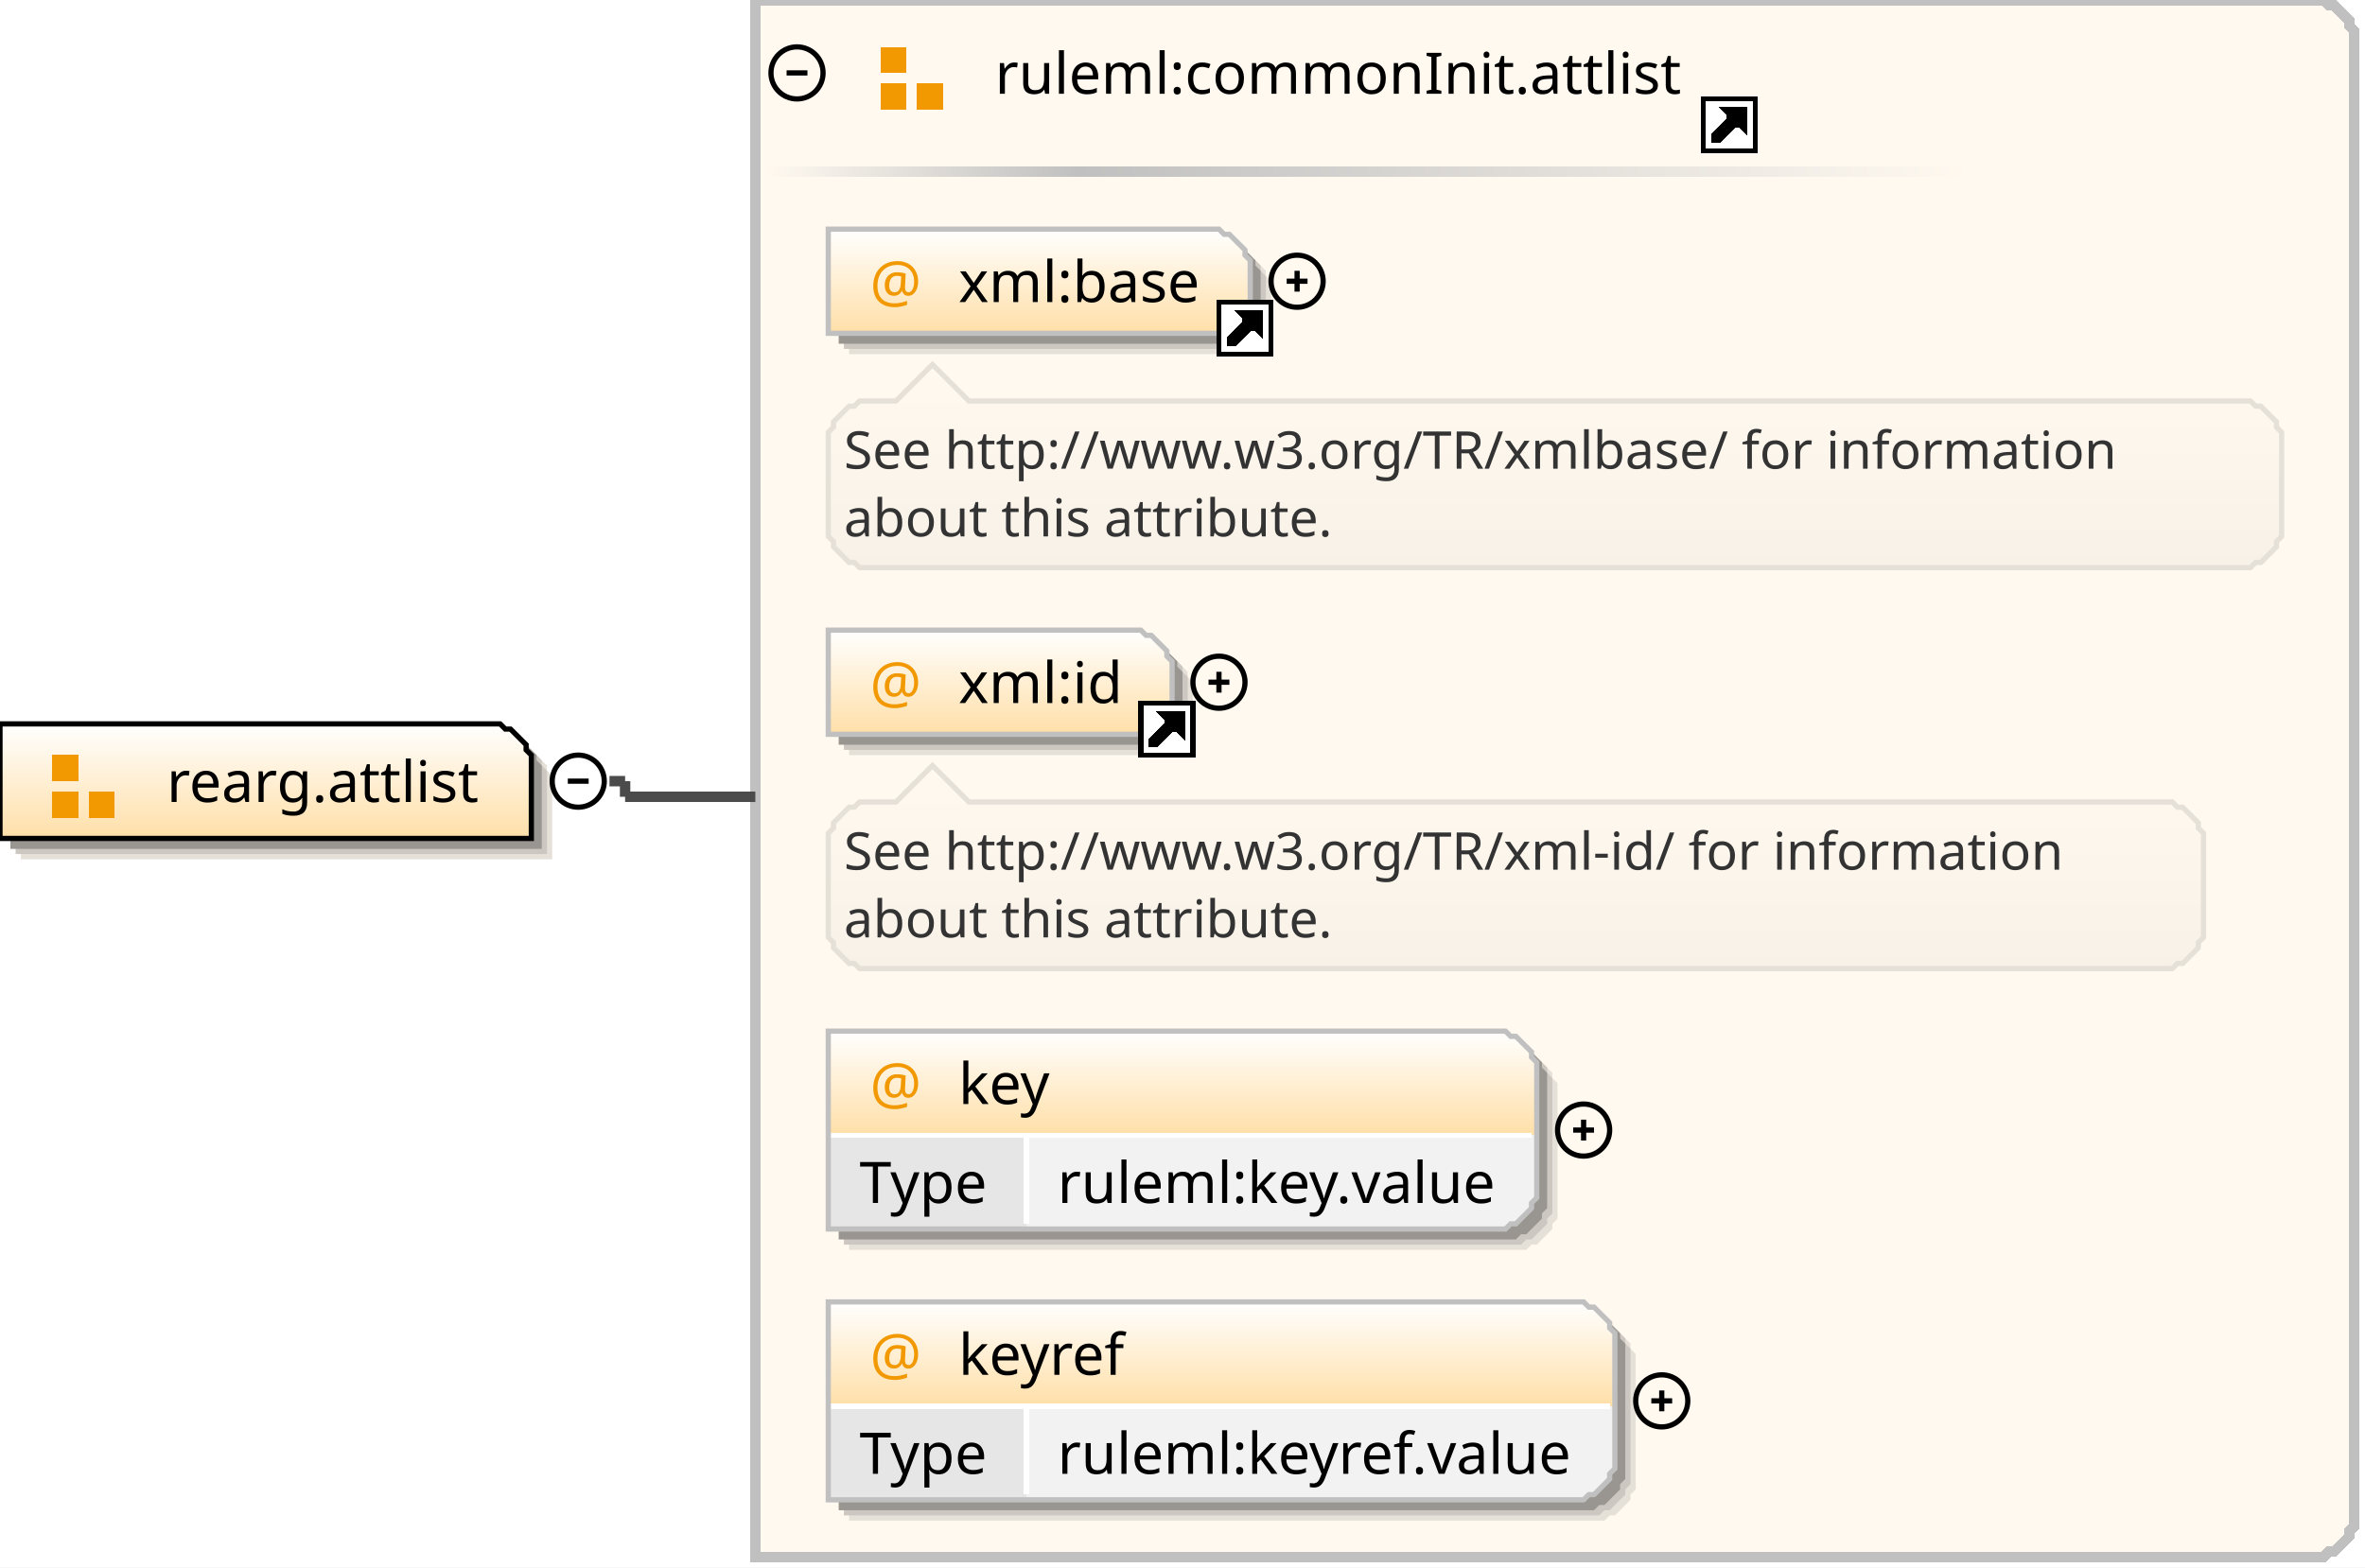
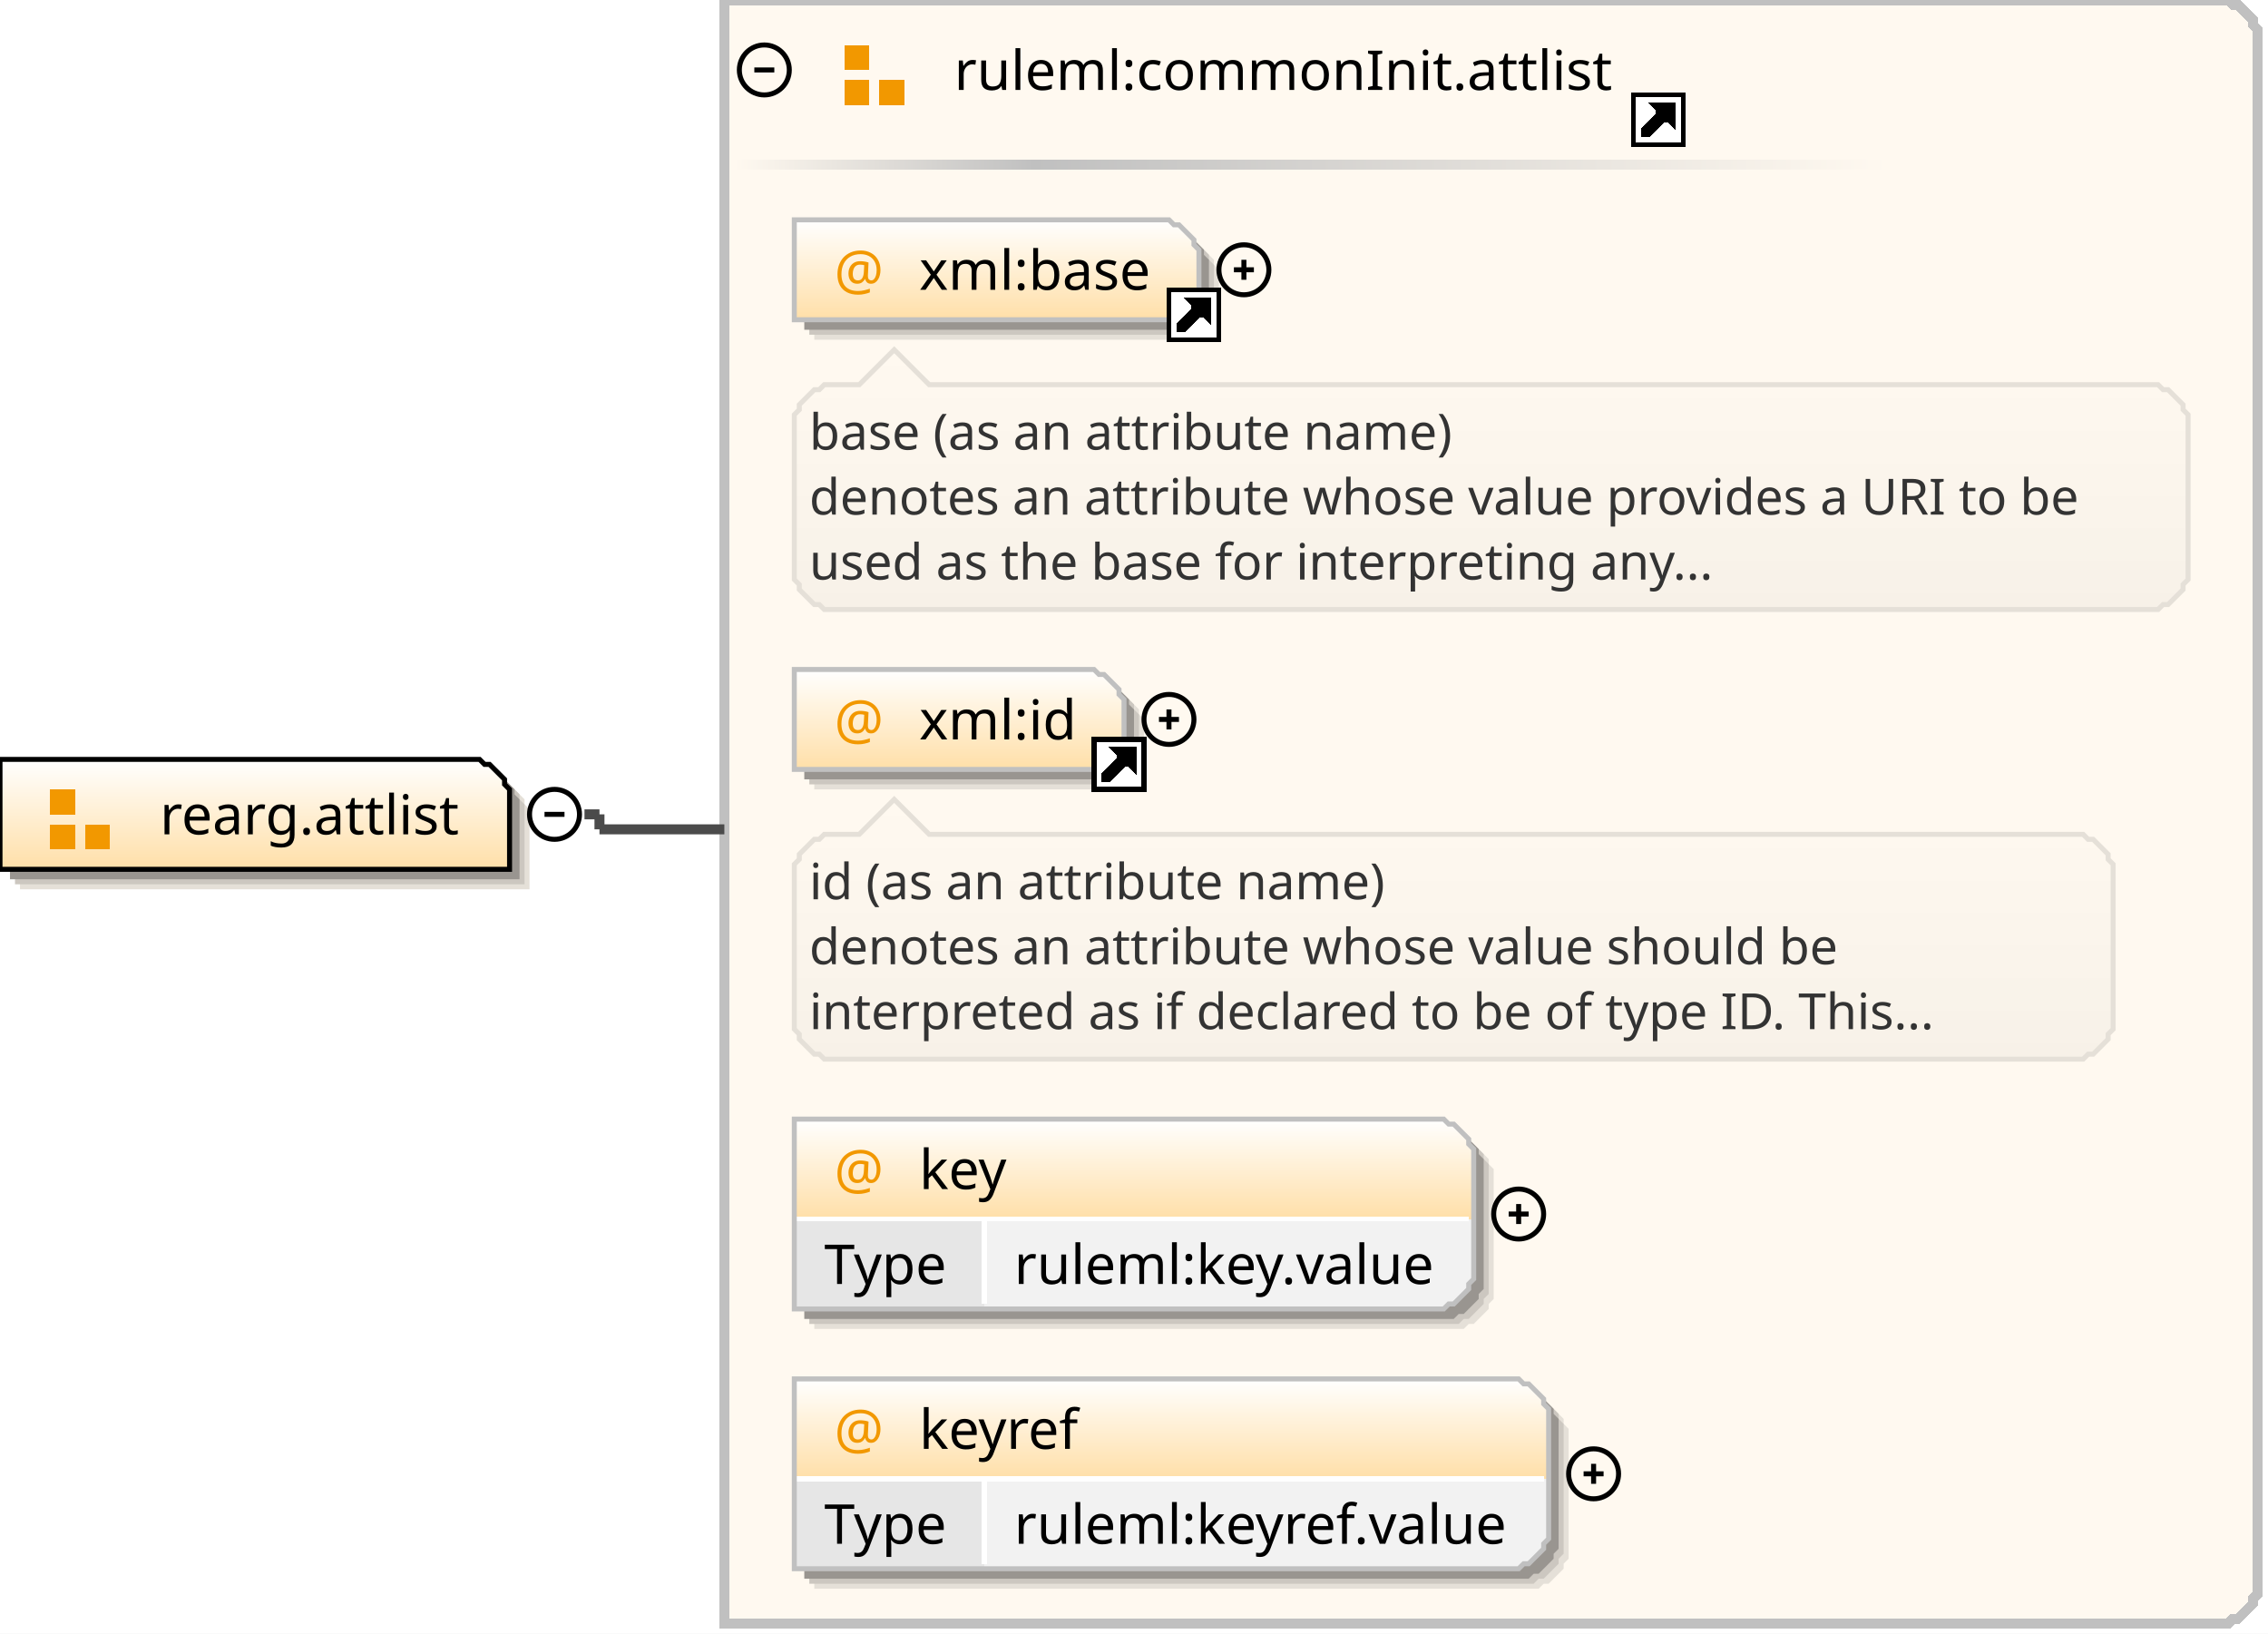
- <svg xmlns="http://www.w3.org/2000/svg" color-interpolation="auto" color-rendering="auto" fill="black" fill-opacity="1" font-family="'Dialog'" font-size="12" font-style="normal" font-weight="normal" height="301" image-rendering="auto" shape-rendering="auto" stroke="black" stroke-dasharray="none" stroke-dashoffset="0" stroke-linecap="square" stroke-linejoin="miter" stroke-miterlimit="10" stroke-opacity="1" stroke-width="1" text-rendering="auto" width="454">
+ <svg xmlns="http://www.w3.org/2000/svg" color-interpolation="auto" color-rendering="auto" fill="black" fill-opacity="1" font-family="'Dialog'" font-size="12" font-style="normal" font-weight="normal" height="327" image-rendering="auto" shape-rendering="auto" stroke="black" stroke-dasharray="none" stroke-dashoffset="0" stroke-linecap="square" stroke-linejoin="miter" stroke-miterlimit="10" stroke-opacity="1" stroke-width="1" text-rendering="auto" width="454">
  <defs id="genericDefs" />
  <g>
    <defs id="defs1">
-       <linearGradient gradientUnits="userSpaceOnUse" id="linearGradient1" spreadMethod="pad" x1="0" x2="0" y1="139" y2="161">
+       <linearGradient gradientUnits="userSpaceOnUse" id="linearGradient1" spreadMethod="pad" x1="0" x2="0" y1="152" y2="174">
        <stop offset="0%" stop-color="white" stop-opacity="1" />
        <stop offset="100%" stop-color="rgb(255,223,168)" stop-opacity="1" />
      </linearGradient>
      <linearGradient gradientUnits="userSpaceOnUse" id="linearGradient2" spreadMethod="pad" x1="207" x2="378" y1="32" y2="32">
        <stop offset="0%" stop-color="silver" stop-opacity="1" />
        <stop offset="100%" stop-color="rgb(255,249,240)" stop-opacity="1" />
      </linearGradient>
      <linearGradient gradientUnits="userSpaceOnUse" id="linearGradient3" spreadMethod="pad" x1="147" x2="207" y1="32" y2="32">
        <stop offset="0%" stop-color="rgb(255,249,240)" stop-opacity="1" />
        <stop offset="100%" stop-color="silver" stop-opacity="1" />
      </linearGradient>
      <linearGradient gradientUnits="userSpaceOnUse" id="linearGradient4" spreadMethod="pad" x1="159" x2="159" y1="44" y2="64">
        <stop offset="0%" stop-color="white" stop-opacity="1" />
        <stop offset="100%" stop-color="rgb(255,223,168)" stop-opacity="1" />
      </linearGradient>
-       <linearGradient gradientUnits="userSpaceOnUse" id="linearGradient5" spreadMethod="pad" x1="159" x2="159" y1="70" y2="109">
+       <linearGradient gradientUnits="userSpaceOnUse" id="linearGradient5" spreadMethod="pad" x1="159" x2="159" y1="70" y2="122">
        <stop offset="0%" stop-color="rgb(255,249,240)" stop-opacity="1" />
        <stop offset="100%" stop-color="rgb(247,241,232)" stop-opacity="1" />
      </linearGradient>
-       <linearGradient gradientUnits="userSpaceOnUse" id="linearGradient6" spreadMethod="pad" x1="159" x2="159" y1="121" y2="141">
+       <linearGradient gradientUnits="userSpaceOnUse" id="linearGradient6" spreadMethod="pad" x1="159" x2="159" y1="134" y2="154">
        <stop offset="0%" stop-color="white" stop-opacity="1" />
        <stop offset="100%" stop-color="rgb(255,223,168)" stop-opacity="1" />
      </linearGradient>
-       <linearGradient gradientUnits="userSpaceOnUse" id="linearGradient7" spreadMethod="pad" x1="159" x2="159" y1="147" y2="186">
+       <linearGradient gradientUnits="userSpaceOnUse" id="linearGradient7" spreadMethod="pad" x1="159" x2="159" y1="160" y2="212">
        <stop offset="0%" stop-color="rgb(255,249,240)" stop-opacity="1" />
        <stop offset="100%" stop-color="rgb(247,241,232)" stop-opacity="1" />
      </linearGradient>
-       <linearGradient gradientUnits="userSpaceOnUse" id="linearGradient8" spreadMethod="pad" x1="159" x2="159" y1="198" y2="218">
+       <linearGradient gradientUnits="userSpaceOnUse" id="linearGradient8" spreadMethod="pad" x1="159" x2="159" y1="224" y2="244">
        <stop offset="0%" stop-color="white" stop-opacity="1" />
        <stop offset="100%" stop-color="rgb(255,223,168)" stop-opacity="1" />
      </linearGradient>
-       <linearGradient gradientUnits="userSpaceOnUse" id="linearGradient9" spreadMethod="pad" x1="159" x2="159" y1="250" y2="270">
+       <linearGradient gradientUnits="userSpaceOnUse" id="linearGradient9" spreadMethod="pad" x1="159" x2="159" y1="276" y2="296">
        <stop offset="0%" stop-color="white" stop-opacity="1" />
        <stop offset="100%" stop-color="rgb(255,223,168)" stop-opacity="1" />
      </linearGradient>
      <clipPath clipPathUnits="userSpaceOnUse" id="clipPath1">
-         <path d="M0 0 L454 0 L454 301 L0 301 L0 0 Z" />
+         <path d="M0 0 L454 0 L454 327 L0 327 L0 0 Z" />
      </clipPath>
    </defs>
    <g fill="white" stroke="white" text-rendering="geometricPrecision">
-       <rect clip-path="url(#clipPath1)" height="301" stroke="none" width="454" x="0" y="0" />
+       <rect clip-path="url(#clipPath1)" height="327" stroke="none" width="454" x="0" y="0" />
    </g>
    <g fill="rgb(229,224,216)" font-family="sans-serif" font-size="11" stroke="rgb(229,224,216)" text-rendering="geometricPrecision">
-       <polygon clip-path="url(#clipPath1)" points=" 4 143 100 143 101 144 102 144 103 145 104 146 105 147 105 148 106 149 106 165 4 165" stroke="none" />
-       <polygon clip-path="url(#clipPath1)" fill="rgb(204,199,192)" points=" 3 142 99 142 100 143 101 143 102 144 103 145 104 146 104 147 105 148 105 164 3 164" stroke="none" />
-       <polygon clip-path="url(#clipPath1)" fill="rgb(153,149,144)" points=" 2 141 98 141 99 142 100 142 101 143 102 144 103 145 103 146 104 147 104 163 2 163" stroke="none" />
-       <polygon clip-path="url(#clipPath1)" fill="url(#linearGradient1)" points=" 0 139 96 139 97 140 98 140 99 141 100 142 101 143 101 144 102 145 102 161 0 161" shape-rendering="crispEdges" stroke="none" />
-       <polygon clip-path="url(#clipPath1)" fill="none" points=" 0 139 96 139 97 140 98 140 99 141 100 142 101 143 101 144 102 145 102 161 0 161" stroke="black" stroke-linecap="butt" />
+       <polygon clip-path="url(#clipPath1)" points=" 4 156 100 156 101 157 102 157 103 158 104 159 105 160 105 161 106 162 106 178 4 178" stroke="none" />
+       <polygon clip-path="url(#clipPath1)" fill="rgb(204,199,192)" points=" 3 155 99 155 100 156 101 156 102 157 103 158 104 159 104 160 105 161 105 177 3 177" stroke="none" />
+       <polygon clip-path="url(#clipPath1)" fill="rgb(153,149,144)" points=" 2 154 98 154 99 155 100 155 101 156 102 157 103 158 103 159 104 160 104 176 2 176" stroke="none" />
+       <polygon clip-path="url(#clipPath1)" fill="url(#linearGradient1)" points=" 0 152 96 152 97 153 98 153 99 154 100 155 101 156 101 157 102 158 102 174 0 174" shape-rendering="crispEdges" stroke="none" />
+       <polygon clip-path="url(#clipPath1)" fill="none" points=" 0 152 96 152 97 153 98 153 99 154 100 155 101 156 101 157 102 158 102 174 0 174" stroke="black" stroke-linecap="butt" />
    </g>
    <g fill="rgb(242,152,0)" font-family="sans-serif" font-size="11" shape-rendering="crispEdges" stroke="rgb(242,152,0)" stroke-linecap="butt" text-rendering="geometricPrecision">
-       <rect clip-path="url(#clipPath1)" height="5" stroke="none" width="5" x="10" y="145" />
-       <rect clip-path="url(#clipPath1)" height="5" stroke="none" width="5" x="10" y="152" />
-       <rect clip-path="url(#clipPath1)" height="5" stroke="none" width="5" x="17" y="152" />
-       <text clip-path="url(#clipPath1)" fill="black" stroke="none" x="32" xml:space="preserve" y="154">rearg.attlist</text>
-       <circle clip-path="url(#clipPath1)" cx="111" cy="150" fill="none" r="5" shape-rendering="auto" stroke="black" />
-       <line clip-path="url(#clipPath1)" fill="none" shape-rendering="auto" stroke="black" x1="109" x2="113" y1="150" y2="150" />
-       <polygon clip-path="url(#clipPath1)" fill="rgb(255,249,240)" points=" 145 0 446 0 447 1 448 1 449 2 450 3 451 4 451 5 452 6 452 293 451 294 451 295 450 296 449 297 448 298 447 298 446 299 145 299" stroke="none" stroke-width="2" />
-       <polygon clip-path="url(#clipPath1)" fill="none" points=" 145 0 446 0 447 1 448 1 449 2 450 3 451 4 451 5 452 6 452 293 451 294 451 295 450 296 449 297 448 298 447 298 446 299 145 299" stroke="silver" stroke-width="2" />
+       <rect clip-path="url(#clipPath1)" height="5" stroke="none" width="5" x="10" y="158" />
+       <rect clip-path="url(#clipPath1)" height="5" stroke="none" width="5" x="10" y="165" />
+       <rect clip-path="url(#clipPath1)" height="5" stroke="none" width="5" x="17" y="165" />
+       <text clip-path="url(#clipPath1)" fill="black" stroke="none" x="32" xml:space="preserve" y="167">rearg.attlist</text>
+       <circle clip-path="url(#clipPath1)" cx="111" cy="163" fill="none" r="5" shape-rendering="auto" stroke="black" />
+       <line clip-path="url(#clipPath1)" fill="none" shape-rendering="auto" stroke="black" x1="109" x2="113" y1="163" y2="163" />
+       <polygon clip-path="url(#clipPath1)" fill="rgb(255,249,240)" points=" 145 0 446 0 447 1 448 1 449 2 450 3 451 4 451 5 452 6 452 319 451 320 451 321 450 322 449 323 448 324 447 324 446 325 145 325" stroke="none" stroke-width="2" />
+       <polygon clip-path="url(#clipPath1)" fill="none" points=" 145 0 446 0 447 1 448 1 449 2 450 3 451 4 451 5 452 6 452 319 451 320 451 321 450 322 449 323 448 324 447 324 446 325 145 325" stroke="silver" stroke-width="2" />
      <rect clip-path="url(#clipPath1)" fill="url(#linearGradient2)" height="2" stroke="none" stroke-width="2" width="171" x="207" y="32" />
      <rect clip-path="url(#clipPath1)" fill="url(#linearGradient3)" height="2" stroke="none" stroke-width="2" width="60" x="147" y="32" />
      <rect clip-path="url(#clipPath1)" height="5" stroke="none" width="5" x="169" y="9" />
      <rect clip-path="url(#clipPath1)" height="5" stroke="none" width="5" x="169" y="16" />
      <rect clip-path="url(#clipPath1)" height="5" stroke="none" width="5" x="176" y="16" />
      <text clip-path="url(#clipPath1)" fill="black" stroke="none" x="191" xml:space="preserve" y="18">ruleml:commonInit.attlist</text>
      <rect clip-path="url(#clipPath1)" fill="white" height="10" stroke="none" width="10" x="327" y="19" />
      <polygon clip-path="url(#clipPath1)" fill="none" points=" 329 27 329 26 332 23 332 22 331 21 335 21 335 25 334 24 333 24 330 27" stroke="black" />
      <polygon clip-path="url(#clipPath1)" fill="black" points=" 329 27 329 26 332 23 332 22 331 21 335 21 335 25 334 24 333 24 330 27" stroke="none" />
      <rect clip-path="url(#clipPath1)" fill="none" height="10" stroke="black" width="10" x="327" y="19" />
      <circle clip-path="url(#clipPath1)" cx="153" cy="14" fill="none" r="5" shape-rendering="auto" stroke="black" />
      <line clip-path="url(#clipPath1)" fill="none" shape-rendering="auto" stroke="black" x1="151" x2="155" y1="14" y2="14" />
      <polygon clip-path="url(#clipPath1)" fill="rgb(229,224,216)" points=" 163 48 238 48 239 49 240 49 241 50 242 51 243 52 243 53 244 54 244 62 243 63 243 64 242 65 241 66 240 67 239 67 238 68 163 68" shape-rendering="auto" stroke="none" />
      <polygon clip-path="url(#clipPath1)" fill="rgb(204,199,192)" points=" 162 47 237 47 238 48 239 48 240 49 241 50 242 51 242 52 243 53 243 61 242 62 242 63 241 64 240 65 239 66 238 66 237 67 162 67" shape-rendering="auto" stroke="none" />
      <polygon clip-path="url(#clipPath1)" fill="rgb(153,149,144)" points=" 161 46 236 46 237 47 238 47 239 48 240 49 241 50 241 51 242 52 242 60 241 61 241 62 240 63 239 64 238 65 237 65 236 66 161 66" shape-rendering="auto" stroke="none" />
      <polygon clip-path="url(#clipPath1)" fill="url(#linearGradient4)" points=" 159 44 234 44 235 45 236 45 237 46 238 47 239 48 239 49 240 50 240 58 239 59 239 60 238 61 237 62 236 63 235 63 234 64 159 64" stroke="none" />
      <polygon clip-path="url(#clipPath1)" fill="none" points=" 159 44 234 44 235 45 236 45 237 46 238 47 239 48 239 49 240 50 240 58 239 59 239 60 238 61 237 62 236 63 235 63 234 64 159 64" shape-rendering="auto" stroke="silver" />
      <text clip-path="url(#clipPath1)" stroke="none" x="167" xml:space="preserve" y="58">@</text>
      <text clip-path="url(#clipPath1)" fill="black" stroke="none" x="184" xml:space="preserve" y="58">xml:base</text>
      <rect clip-path="url(#clipPath1)" fill="white" height="10" stroke="none" width="10" x="234" y="58" />
      <polygon clip-path="url(#clipPath1)" fill="none" points=" 236 66 236 65 239 62 239 61 238 60 242 60 242 64 241 63 240 63 237 66" stroke="black" />
      <polygon clip-path="url(#clipPath1)" fill="black" points=" 236 66 236 65 239 62 239 61 238 60 242 60 242 64 241 63 240 63 237 66" stroke="none" />
      <rect clip-path="url(#clipPath1)" fill="none" height="10" stroke="black" width="10" x="234" y="58" />
      <circle clip-path="url(#clipPath1)" cx="249" cy="54" fill="none" r="5" shape-rendering="auto" stroke="black" />
      <line clip-path="url(#clipPath1)" fill="none" shape-rendering="auto" stroke="black" x1="247" x2="251" y1="54" y2="54" />
      <line clip-path="url(#clipPath1)" fill="none" shape-rendering="auto" stroke="black" x1="249" x2="249" y1="52" y2="56" />
-       <polygon clip-path="url(#clipPath1)" fill="url(#linearGradient5)" points=" 159 83 160 82 160 81 161 80 162 79 163 78 164 78 165 77 172 77 179 70 186 77 432 77 433 78 434 78 435 79 436 80 437 81 437 82 438 83 438 103 437 104 437 105 436 106 435 107 434 108 433 108 432 109 165 109 164 108 163 108 162 107 161 106 160 105 160 104 159 103" stroke="none" />
-       <polygon clip-path="url(#clipPath1)" fill="none" points=" 159 83 160 82 160 81 161 80 162 79 163 78 164 78 165 77 172 77 179 70 186 77 432 77 433 78 434 78 435 79 436 80 437 81 437 82 438 83 438 103 437 104 437 105 436 106 435 107 434 108 433 108 432 109 165 109 164 108 163 108 162 107 161 106 160 105 160 104 159 103" shape-rendering="auto" stroke="rgb(229,224,216)" />
-       <text clip-path="url(#clipPath1)" fill="rgb(51,51,51)" font-size="10" stroke="none" x="162" xml:space="preserve" y="90">See http://www.w3.org/TR/xmlbase/ for information </text>
-       <text clip-path="url(#clipPath1)" fill="rgb(51,51,51)" font-size="10" stroke="none" x="162" xml:space="preserve" y="103">about this attribute.</text>
-       <polygon clip-path="url(#clipPath1)" fill="rgb(229,224,216)" points=" 163 125 223 125 224 126 225 126 226 127 227 128 228 129 228 130 229 131 229 139 228 140 228 141 227 142 226 143 225 144 224 144 223 145 163 145" shape-rendering="auto" stroke="none" />
-       <polygon clip-path="url(#clipPath1)" fill="rgb(204,199,192)" points=" 162 124 222 124 223 125 224 125 225 126 226 127 227 128 227 129 228 130 228 138 227 139 227 140 226 141 225 142 224 143 223 143 222 144 162 144" shape-rendering="auto" stroke="none" />
-       <polygon clip-path="url(#clipPath1)" fill="rgb(153,149,144)" points=" 161 123 221 123 222 124 223 124 224 125 225 126 226 127 226 128 227 129 227 137 226 138 226 139 225 140 224 141 223 142 222 142 221 143 161 143" shape-rendering="auto" stroke="none" />
-       <polygon clip-path="url(#clipPath1)" fill="url(#linearGradient6)" points=" 159 121 219 121 220 122 221 122 222 123 223 124 224 125 224 126 225 127 225 135 224 136 224 137 223 138 222 139 221 140 220 140 219 141 159 141" stroke="none" />
-       <polygon clip-path="url(#clipPath1)" fill="none" points=" 159 121 219 121 220 122 221 122 222 123 223 124 224 125 224 126 225 127 225 135 224 136 224 137 223 138 222 139 221 140 220 140 219 141 159 141" shape-rendering="auto" stroke="silver" />
-       <text clip-path="url(#clipPath1)" stroke="none" x="167" xml:space="preserve" y="135">@</text>
-       <text clip-path="url(#clipPath1)" fill="black" stroke="none" x="184" xml:space="preserve" y="135">xml:id</text>
-       <rect clip-path="url(#clipPath1)" fill="white" height="10" stroke="none" width="10" x="219" y="135" />
-       <polygon clip-path="url(#clipPath1)" fill="none" points=" 221 143 221 142 224 139 224 138 223 137 227 137 227 141 226 140 225 140 222 143" stroke="black" />
-       <polygon clip-path="url(#clipPath1)" fill="black" points=" 221 143 221 142 224 139 224 138 223 137 227 137 227 141 226 140 225 140 222 143" stroke="none" />
-       <rect clip-path="url(#clipPath1)" fill="none" height="10" stroke="black" width="10" x="219" y="135" />
-       <circle clip-path="url(#clipPath1)" cx="234" cy="131" fill="none" r="5" shape-rendering="auto" stroke="black" />
-       <line clip-path="url(#clipPath1)" fill="none" shape-rendering="auto" stroke="black" x1="232" x2="236" y1="131" y2="131" />
-       <line clip-path="url(#clipPath1)" fill="none" shape-rendering="auto" stroke="black" x1="234" x2="234" y1="129" y2="133" />
-       <polygon clip-path="url(#clipPath1)" fill="url(#linearGradient7)" points=" 159 160 160 159 160 158 161 157 162 156 163 155 164 155 165 154 172 154 179 147 186 154 417 154 418 155 419 155 420 156 421 157 422 158 422 159 423 160 423 180 422 181 422 182 421 183 420 184 419 185 418 185 417 186 165 186 164 185 163 185 162 184 161 183 160 182 160 181 159 180" stroke="none" />
-       <polygon clip-path="url(#clipPath1)" fill="none" points=" 159 160 160 159 160 158 161 157 162 156 163 155 164 155 165 154 172 154 179 147 186 154 417 154 418 155 419 155 420 156 421 157 422 158 422 159 423 160 423 180 422 181 422 182 421 183 420 184 419 185 418 185 417 186 165 186 164 185 163 185 162 184 161 183 160 182 160 181 159 180" shape-rendering="auto" stroke="rgb(229,224,216)" />
-       <text clip-path="url(#clipPath1)" fill="rgb(51,51,51)" font-size="10" stroke="none" x="162" xml:space="preserve" y="167">See http://www.w3.org/TR/xml-id/ for information </text>
-       <text clip-path="url(#clipPath1)" fill="rgb(51,51,51)" font-size="10" stroke="none" x="162" xml:space="preserve" y="180">about this attribute.</text>
-       <polygon clip-path="url(#clipPath1)" fill="rgb(229,224,216)" points=" 163 202 293 202 294 203 295 203 296 204 297 205 298 206 298 207 299 208 299 234 298 235 298 236 297 237 296 238 295 239 294 239 293 240 163 240" shape-rendering="auto" stroke="none" />
-       <polygon clip-path="url(#clipPath1)" fill="rgb(204,199,192)" points=" 162 201 292 201 293 202 294 202 295 203 296 204 297 205 297 206 298 207 298 233 297 234 297 235 296 236 295 237 294 238 293 238 292 239 162 239" shape-rendering="auto" stroke="none" />
-       <polygon clip-path="url(#clipPath1)" fill="rgb(153,149,144)" points=" 161 200 291 200 292 201 293 201 294 202 295 203 296 204 296 205 297 206 297 232 296 233 296 234 295 235 294 236 293 237 292 237 291 238 161 238" shape-rendering="auto" stroke="none" />
-       <polygon clip-path="url(#clipPath1)" fill="url(#linearGradient8)" points=" 159 198 289 198 290 199 291 199 292 200 293 201 294 202 294 203 295 204 295 218 294 218 294 218 293 218 292 218 291 218 290 218 289 218 159 218" stroke="none" />
-       <polygon clip-path="url(#clipPath1)" fill="rgb(230,230,230)" points=" 159 218 197 218 197 218 197 218 197 218 197 218 197 218 197 218 197 218 197 230 197 231 197 232 197 233 197 234 197 235 197 235 197 236 159 236" stroke="none" />
-       <polygon clip-path="url(#clipPath1)" fill="rgb(242,242,242)" points=" 197 218 289 218 290 218 291 218 292 218 293 218 294 218 294 218 295 218 295 230 294 231 294 232 293 233 292 234 291 235 290 235 289 236 197 236" stroke="none" />
-       <line clip-path="url(#clipPath1)" fill="none" stroke="white" x1="159" x2="294" y1="218" y2="218" />
-       <text clip-path="url(#clipPath1)" fill="black" stroke="none" x="165" xml:space="preserve" y="231">Type</text>
-       <text clip-path="url(#clipPath1)" fill="black" stroke="none" x="203" xml:space="preserve" y="231">ruleml:key.value</text>
-       <line clip-path="url(#clipPath1)" fill="none" stroke="white" x1="197" x2="197" y1="218" y2="235" />
-       <polygon clip-path="url(#clipPath1)" fill="none" points=" 159 198 289 198 290 199 291 199 292 200 293 201 294 202 294 203 295 204 295 230 294 231 294 232 293 233 292 234 291 235 290 235 289 236 159 236" shape-rendering="auto" stroke="silver" />
-       <text clip-path="url(#clipPath1)" stroke="none" x="167" xml:space="preserve" y="212">@</text>
-       <text clip-path="url(#clipPath1)" fill="black" stroke="none" x="184" xml:space="preserve" y="212">key</text>
-       <circle clip-path="url(#clipPath1)" cx="304" cy="217" fill="none" r="5" shape-rendering="auto" stroke="black" />
-       <line clip-path="url(#clipPath1)" fill="none" shape-rendering="auto" stroke="black" x1="302" x2="306" y1="217" y2="217" />
-       <line clip-path="url(#clipPath1)" fill="none" shape-rendering="auto" stroke="black" x1="304" x2="304" y1="215" y2="219" />
-       <polygon clip-path="url(#clipPath1)" fill="rgb(229,224,216)" points=" 163 254 308 254 309 255 310 255 311 256 312 257 313 258 313 259 314 260 314 286 313 287 313 288 312 289 311 290 310 291 309 291 308 292 163 292" shape-rendering="auto" stroke="none" />
-       <polygon clip-path="url(#clipPath1)" fill="rgb(204,199,192)" points=" 162 253 307 253 308 254 309 254 310 255 311 256 312 257 312 258 313 259 313 285 312 286 312 287 311 288 310 289 309 290 308 290 307 291 162 291" shape-rendering="auto" stroke="none" />
-       <polygon clip-path="url(#clipPath1)" fill="rgb(153,149,144)" points=" 161 252 306 252 307 253 308 253 309 254 310 255 311 256 311 257 312 258 312 284 311 285 311 286 310 287 309 288 308 289 307 289 306 290 161 290" shape-rendering="auto" stroke="none" />
-       <polygon clip-path="url(#clipPath1)" fill="url(#linearGradient9)" points=" 159 250 304 250 305 251 306 251 307 252 308 253 309 254 309 255 310 256 310 270 309 270 309 270 308 270 307 270 306 270 305 270 304 270 159 270" stroke="none" />
-       <polygon clip-path="url(#clipPath1)" fill="rgb(230,230,230)" points=" 159 270 197 270 197 270 197 270 197 270 197 270 197 270 197 270 197 270 197 282 197 283 197 284 197 285 197 286 197 287 197 287 197 288 159 288" stroke="none" />
-       <polygon clip-path="url(#clipPath1)" fill="rgb(242,242,242)" points=" 197 270 304 270 305 270 306 270 307 270 308 270 309 270 309 270 310 270 310 282 309 283 309 284 308 285 307 286 306 287 305 287 304 288 197 288" stroke="none" />
-       <line clip-path="url(#clipPath1)" fill="none" stroke="white" x1="159" x2="309" y1="270" y2="270" />
-       <text clip-path="url(#clipPath1)" fill="black" stroke="none" x="165" xml:space="preserve" y="283">Type</text>
-       <text clip-path="url(#clipPath1)" fill="black" stroke="none" x="203" xml:space="preserve" y="283">ruleml:keyref.value</text>
-       <line clip-path="url(#clipPath1)" fill="none" stroke="white" x1="197" x2="197" y1="270" y2="287" />
-       <polygon clip-path="url(#clipPath1)" fill="none" points=" 159 250 304 250 305 251 306 251 307 252 308 253 309 254 309 255 310 256 310 282 309 283 309 284 308 285 307 286 306 287 305 287 304 288 159 288" shape-rendering="auto" stroke="silver" />
-       <text clip-path="url(#clipPath1)" stroke="none" x="167" xml:space="preserve" y="264">@</text>
-       <text clip-path="url(#clipPath1)" fill="black" stroke="none" x="184" xml:space="preserve" y="264">keyref</text>
-       <circle clip-path="url(#clipPath1)" cx="319" cy="269" fill="none" r="5" shape-rendering="auto" stroke="black" />
-       <line clip-path="url(#clipPath1)" fill="none" shape-rendering="auto" stroke="black" x1="317" x2="321" y1="269" y2="269" />
-       <line clip-path="url(#clipPath1)" fill="none" shape-rendering="auto" stroke="black" x1="319" x2="319" y1="267" y2="271" />
+       <polygon clip-path="url(#clipPath1)" fill="url(#linearGradient5)" points=" 159 83 160 82 160 81 161 80 162 79 163 78 164 78 165 77 172 77 179 70 186 77 432 77 433 78 434 78 435 79 436 80 437 81 437 82 438 83 438 116 437 117 437 118 436 119 435 120 434 121 433 121 432 122 165 122 164 121 163 121 162 120 161 119 160 118 160 117 159 116" stroke="none" />
+       <polygon clip-path="url(#clipPath1)" fill="none" points=" 159 83 160 82 160 81 161 80 162 79 163 78 164 78 165 77 172 77 179 70 186 77 432 77 433 78 434 78 435 79 436 80 437 81 437 82 438 83 438 116 437 117 437 118 436 119 435 120 434 121 433 121 432 122 165 122 164 121 163 121 162 120 161 119 160 118 160 117 159 116" shape-rendering="auto" stroke="rgb(229,224,216)" />
+       <text clip-path="url(#clipPath1)" fill="rgb(51,51,51)" font-size="10" stroke="none" x="162" xml:space="preserve" y="90">base (as an attribute name)</text>
+       <text clip-path="url(#clipPath1)" fill="rgb(51,51,51)" font-size="10" stroke="none" x="162" xml:space="preserve" y="103">denotes an attribute whose value provides a URI to be </text>
+       <text clip-path="url(#clipPath1)" fill="rgb(51,51,51)" font-size="10" stroke="none" x="162" xml:space="preserve" y="116">used as the base for interpreting any...</text>
+       <polygon clip-path="url(#clipPath1)" fill="rgb(229,224,216)" points=" 163 138 223 138 224 139 225 139 226 140 227 141 228 142 228 143 229 144 229 152 228 153 228 154 227 155 226 156 225 157 224 157 223 158 163 158" shape-rendering="auto" stroke="none" />
+       <polygon clip-path="url(#clipPath1)" fill="rgb(204,199,192)" points=" 162 137 222 137 223 138 224 138 225 139 226 140 227 141 227 142 228 143 228 151 227 152 227 153 226 154 225 155 224 156 223 156 222 157 162 157" shape-rendering="auto" stroke="none" />
+       <polygon clip-path="url(#clipPath1)" fill="rgb(153,149,144)" points=" 161 136 221 136 222 137 223 137 224 138 225 139 226 140 226 141 227 142 227 150 226 151 226 152 225 153 224 154 223 155 222 155 221 156 161 156" shape-rendering="auto" stroke="none" />
+       <polygon clip-path="url(#clipPath1)" fill="url(#linearGradient6)" points=" 159 134 219 134 220 135 221 135 222 136 223 137 224 138 224 139 225 140 225 148 224 149 224 150 223 151 222 152 221 153 220 153 219 154 159 154" stroke="none" />
+       <polygon clip-path="url(#clipPath1)" fill="none" points=" 159 134 219 134 220 135 221 135 222 136 223 137 224 138 224 139 225 140 225 148 224 149 224 150 223 151 222 152 221 153 220 153 219 154 159 154" shape-rendering="auto" stroke="silver" />
+       <text clip-path="url(#clipPath1)" stroke="none" x="167" xml:space="preserve" y="148">@</text>
+       <text clip-path="url(#clipPath1)" fill="black" stroke="none" x="184" xml:space="preserve" y="148">xml:id</text>
+       <rect clip-path="url(#clipPath1)" fill="white" height="10" stroke="none" width="10" x="219" y="148" />
+       <polygon clip-path="url(#clipPath1)" fill="none" points=" 221 156 221 155 224 152 224 151 223 150 227 150 227 154 226 153 225 153 222 156" stroke="black" />
+       <polygon clip-path="url(#clipPath1)" fill="black" points=" 221 156 221 155 224 152 224 151 223 150 227 150 227 154 226 153 225 153 222 156" stroke="none" />
+       <rect clip-path="url(#clipPath1)" fill="none" height="10" stroke="black" width="10" x="219" y="148" />
+       <circle clip-path="url(#clipPath1)" cx="234" cy="144" fill="none" r="5" shape-rendering="auto" stroke="black" />
+       <line clip-path="url(#clipPath1)" fill="none" shape-rendering="auto" stroke="black" x1="232" x2="236" y1="144" y2="144" />
+       <line clip-path="url(#clipPath1)" fill="none" shape-rendering="auto" stroke="black" x1="234" x2="234" y1="142" y2="146" />
+       <polygon clip-path="url(#clipPath1)" fill="url(#linearGradient7)" points=" 159 173 160 172 160 171 161 170 162 169 163 168 164 168 165 167 172 167 179 160 186 167 417 167 418 168 419 168 420 169 421 170 422 171 422 172 423 173 423 206 422 207 422 208 421 209 420 210 419 211 418 211 417 212 165 212 164 211 163 211 162 210 161 209 160 208 160 207 159 206" stroke="none" />
+       <polygon clip-path="url(#clipPath1)" fill="none" points=" 159 173 160 172 160 171 161 170 162 169 163 168 164 168 165 167 172 167 179 160 186 167 417 167 418 168 419 168 420 169 421 170 422 171 422 172 423 173 423 206 422 207 422 208 421 209 420 210 419 211 418 211 417 212 165 212 164 211 163 211 162 210 161 209 160 208 160 207 159 206" shape-rendering="auto" stroke="rgb(229,224,216)" />
+       <text clip-path="url(#clipPath1)" fill="rgb(51,51,51)" font-size="10" stroke="none" x="162" xml:space="preserve" y="180">id (as an attribute name)</text>
+       <text clip-path="url(#clipPath1)" fill="rgb(51,51,51)" font-size="10" stroke="none" x="162" xml:space="preserve" y="193">denotes an attribute whose value should be </text>
+       <text clip-path="url(#clipPath1)" fill="rgb(51,51,51)" font-size="10" stroke="none" x="162" xml:space="preserve" y="206">interpreted as if declared to be of type ID. This...</text>
+       <polygon clip-path="url(#clipPath1)" fill="rgb(229,224,216)" points=" 163 228 293 228 294 229 295 229 296 230 297 231 298 232 298 233 299 234 299 260 298 261 298 262 297 263 296 264 295 265 294 265 293 266 163 266" shape-rendering="auto" stroke="none" />
+       <polygon clip-path="url(#clipPath1)" fill="rgb(204,199,192)" points=" 162 227 292 227 293 228 294 228 295 229 296 230 297 231 297 232 298 233 298 259 297 260 297 261 296 262 295 263 294 264 293 264 292 265 162 265" shape-rendering="auto" stroke="none" />
+       <polygon clip-path="url(#clipPath1)" fill="rgb(153,149,144)" points=" 161 226 291 226 292 227 293 227 294 228 295 229 296 230 296 231 297 232 297 258 296 259 296 260 295 261 294 262 293 263 292 263 291 264 161 264" shape-rendering="auto" stroke="none" />
+       <polygon clip-path="url(#clipPath1)" fill="url(#linearGradient8)" points=" 159 224 289 224 290 225 291 225 292 226 293 227 294 228 294 229 295 230 295 244 294 244 294 244 293 244 292 244 291 244 290 244 289 244 159 244" stroke="none" />
+       <polygon clip-path="url(#clipPath1)" fill="rgb(230,230,230)" points=" 159 244 197 244 197 244 197 244 197 244 197 244 197 244 197 244 197 244 197 256 197 257 197 258 197 259 197 260 197 261 197 261 197 262 159 262" stroke="none" />
+       <polygon clip-path="url(#clipPath1)" fill="rgb(242,242,242)" points=" 197 244 289 244 290 244 291 244 292 244 293 244 294 244 294 244 295 244 295 256 294 257 294 258 293 259 292 260 291 261 290 261 289 262 197 262" stroke="none" />
+       <line clip-path="url(#clipPath1)" fill="none" stroke="white" x1="159" x2="294" y1="244" y2="244" />
+       <text clip-path="url(#clipPath1)" fill="black" stroke="none" x="165" xml:space="preserve" y="257">Type</text>
+       <text clip-path="url(#clipPath1)" fill="black" stroke="none" x="203" xml:space="preserve" y="257">ruleml:key.value</text>
+       <line clip-path="url(#clipPath1)" fill="none" stroke="white" x1="197" x2="197" y1="244" y2="261" />
+       <polygon clip-path="url(#clipPath1)" fill="none" points=" 159 224 289 224 290 225 291 225 292 226 293 227 294 228 294 229 295 230 295 256 294 257 294 258 293 259 292 260 291 261 290 261 289 262 159 262" shape-rendering="auto" stroke="silver" />
+       <text clip-path="url(#clipPath1)" stroke="none" x="167" xml:space="preserve" y="238">@</text>
+       <text clip-path="url(#clipPath1)" fill="black" stroke="none" x="184" xml:space="preserve" y="238">key</text>
+       <circle clip-path="url(#clipPath1)" cx="304" cy="243" fill="none" r="5" shape-rendering="auto" stroke="black" />
+       <line clip-path="url(#clipPath1)" fill="none" shape-rendering="auto" stroke="black" x1="302" x2="306" y1="243" y2="243" />
+       <line clip-path="url(#clipPath1)" fill="none" shape-rendering="auto" stroke="black" x1="304" x2="304" y1="241" y2="245" />
+       <polygon clip-path="url(#clipPath1)" fill="rgb(229,224,216)" points=" 163 280 308 280 309 281 310 281 311 282 312 283 313 284 313 285 314 286 314 312 313 313 313 314 312 315 311 316 310 317 309 317 308 318 163 318" shape-rendering="auto" stroke="none" />
+       <polygon clip-path="url(#clipPath1)" fill="rgb(204,199,192)" points=" 162 279 307 279 308 280 309 280 310 281 311 282 312 283 312 284 313 285 313 311 312 312 312 313 311 314 310 315 309 316 308 316 307 317 162 317" shape-rendering="auto" stroke="none" />
+       <polygon clip-path="url(#clipPath1)" fill="rgb(153,149,144)" points=" 161 278 306 278 307 279 308 279 309 280 310 281 311 282 311 283 312 284 312 310 311 311 311 312 310 313 309 314 308 315 307 315 306 316 161 316" shape-rendering="auto" stroke="none" />
+       <polygon clip-path="url(#clipPath1)" fill="url(#linearGradient9)" points=" 159 276 304 276 305 277 306 277 307 278 308 279 309 280 309 281 310 282 310 296 309 296 309 296 308 296 307 296 306 296 305 296 304 296 159 296" stroke="none" />
+       <polygon clip-path="url(#clipPath1)" fill="rgb(230,230,230)" points=" 159 296 197 296 197 296 197 296 197 296 197 296 197 296 197 296 197 296 197 308 197 309 197 310 197 311 197 312 197 313 197 313 197 314 159 314" stroke="none" />
+       <polygon clip-path="url(#clipPath1)" fill="rgb(242,242,242)" points=" 197 296 304 296 305 296 306 296 307 296 308 296 309 296 309 296 310 296 310 308 309 309 309 310 308 311 307 312 306 313 305 313 304 314 197 314" stroke="none" />
+       <line clip-path="url(#clipPath1)" fill="none" stroke="white" x1="159" x2="309" y1="296" y2="296" />
+       <text clip-path="url(#clipPath1)" fill="black" stroke="none" x="165" xml:space="preserve" y="309">Type</text>
+       <text clip-path="url(#clipPath1)" fill="black" stroke="none" x="203" xml:space="preserve" y="309">ruleml:keyref.value</text>
+       <line clip-path="url(#clipPath1)" fill="none" stroke="white" x1="197" x2="197" y1="296" y2="313" />
+       <polygon clip-path="url(#clipPath1)" fill="none" points=" 159 276 304 276 305 277 306 277 307 278 308 279 309 280 309 281 310 282 310 308 309 309 309 310 308 311 307 312 306 313 305 313 304 314 159 314" shape-rendering="auto" stroke="silver" />
+       <text clip-path="url(#clipPath1)" stroke="none" x="167" xml:space="preserve" y="290">@</text>
+       <text clip-path="url(#clipPath1)" fill="black" stroke="none" x="184" xml:space="preserve" y="290">keyref</text>
+       <circle clip-path="url(#clipPath1)" cx="319" cy="295" fill="none" r="5" shape-rendering="auto" stroke="black" />
+       <line clip-path="url(#clipPath1)" fill="none" shape-rendering="auto" stroke="black" x1="317" x2="321" y1="295" y2="295" />
+       <line clip-path="url(#clipPath1)" fill="none" shape-rendering="auto" stroke="black" x1="319" x2="319" y1="293" y2="297" />
    </g>
    <g fill="rgb(75,75,75)" font-family="sans-serif" font-size="11" stroke="rgb(75,75,75)" stroke-linecap="butt" stroke-width="2" text-rendering="geometricPrecision">
-       <line clip-path="url(#clipPath1)" fill="none" x1="117" x2="120" y1="150" y2="150" />
-       <line clip-path="url(#clipPath1)" fill="none" x1="120" x2="120" y1="150" y2="153" />
-       <line clip-path="url(#clipPath1)" fill="none" x1="120" x2="145" y1="153" y2="153" />
+       <line clip-path="url(#clipPath1)" fill="none" x1="117" x2="120" y1="163" y2="163" />
+       <line clip-path="url(#clipPath1)" fill="none" x1="120" x2="120" y1="163" y2="166" />
+       <line clip-path="url(#clipPath1)" fill="none" x1="120" x2="145" y1="166" y2="166" />
    </g>
  </g>
</svg>
